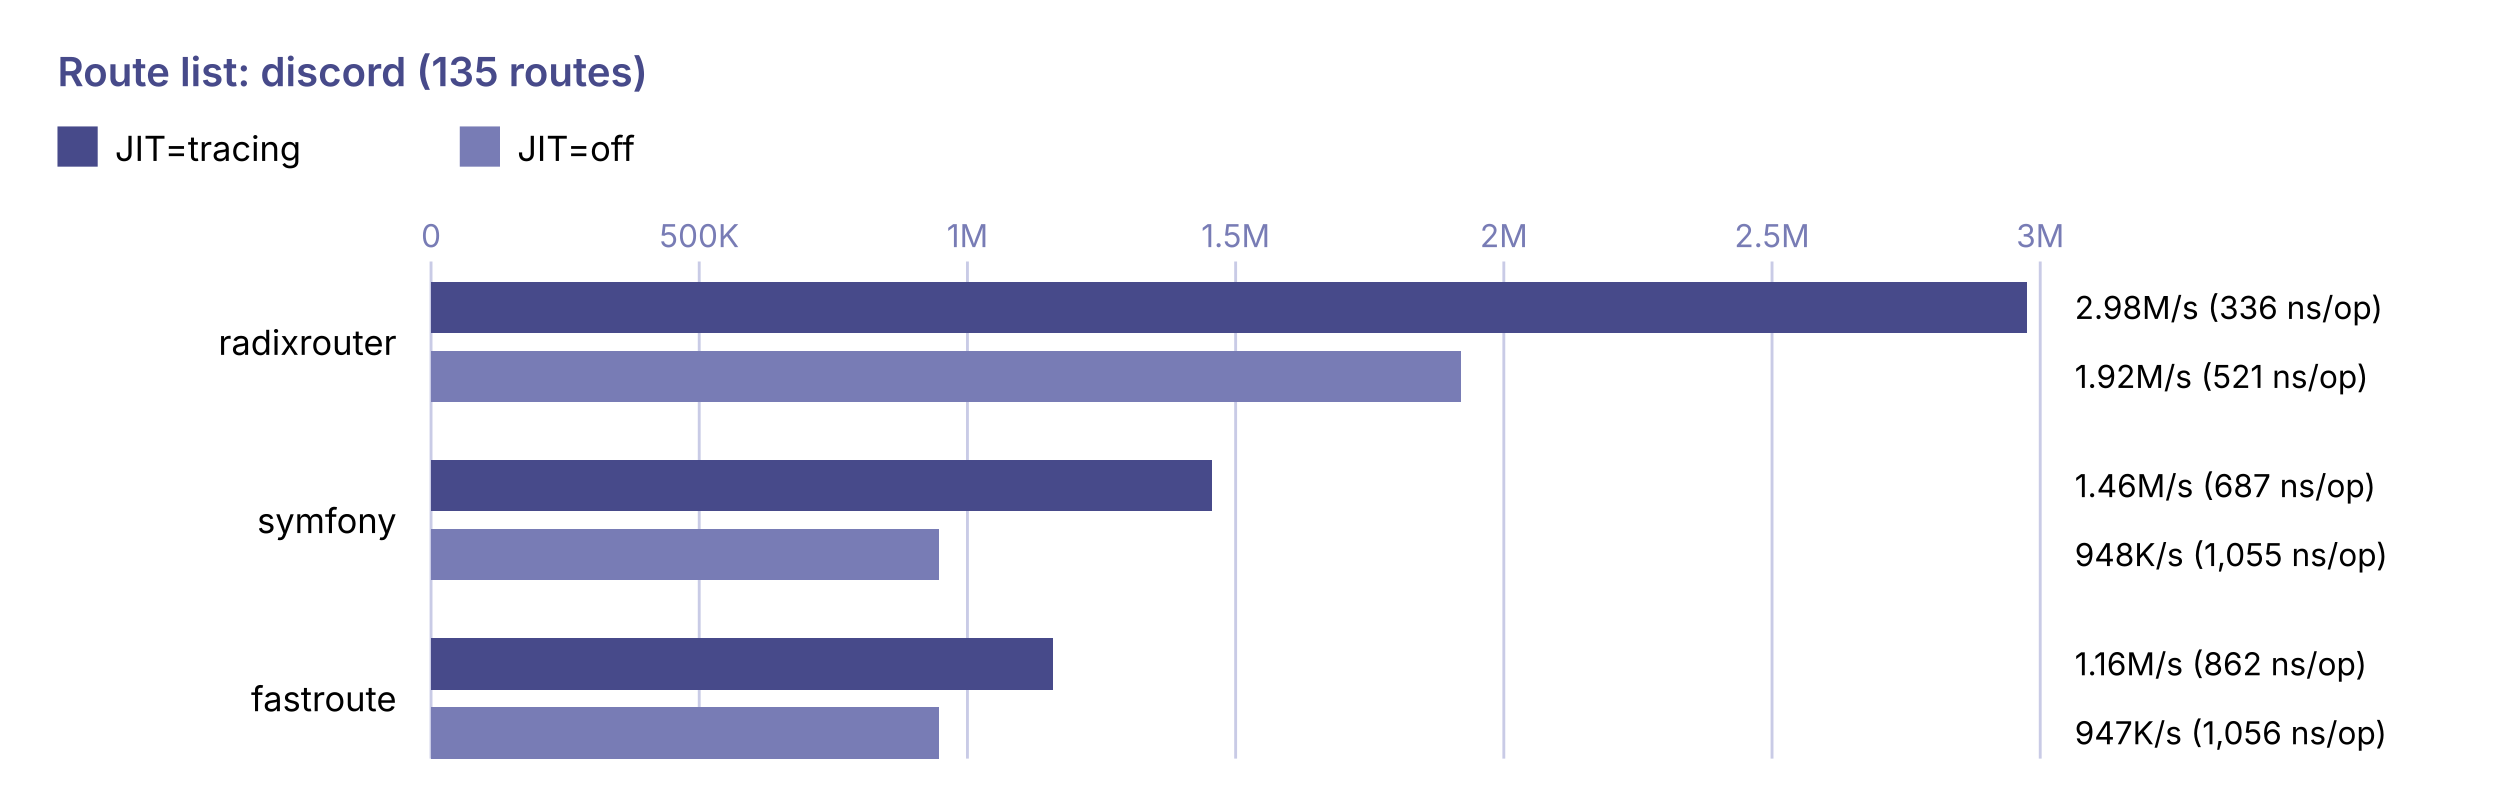
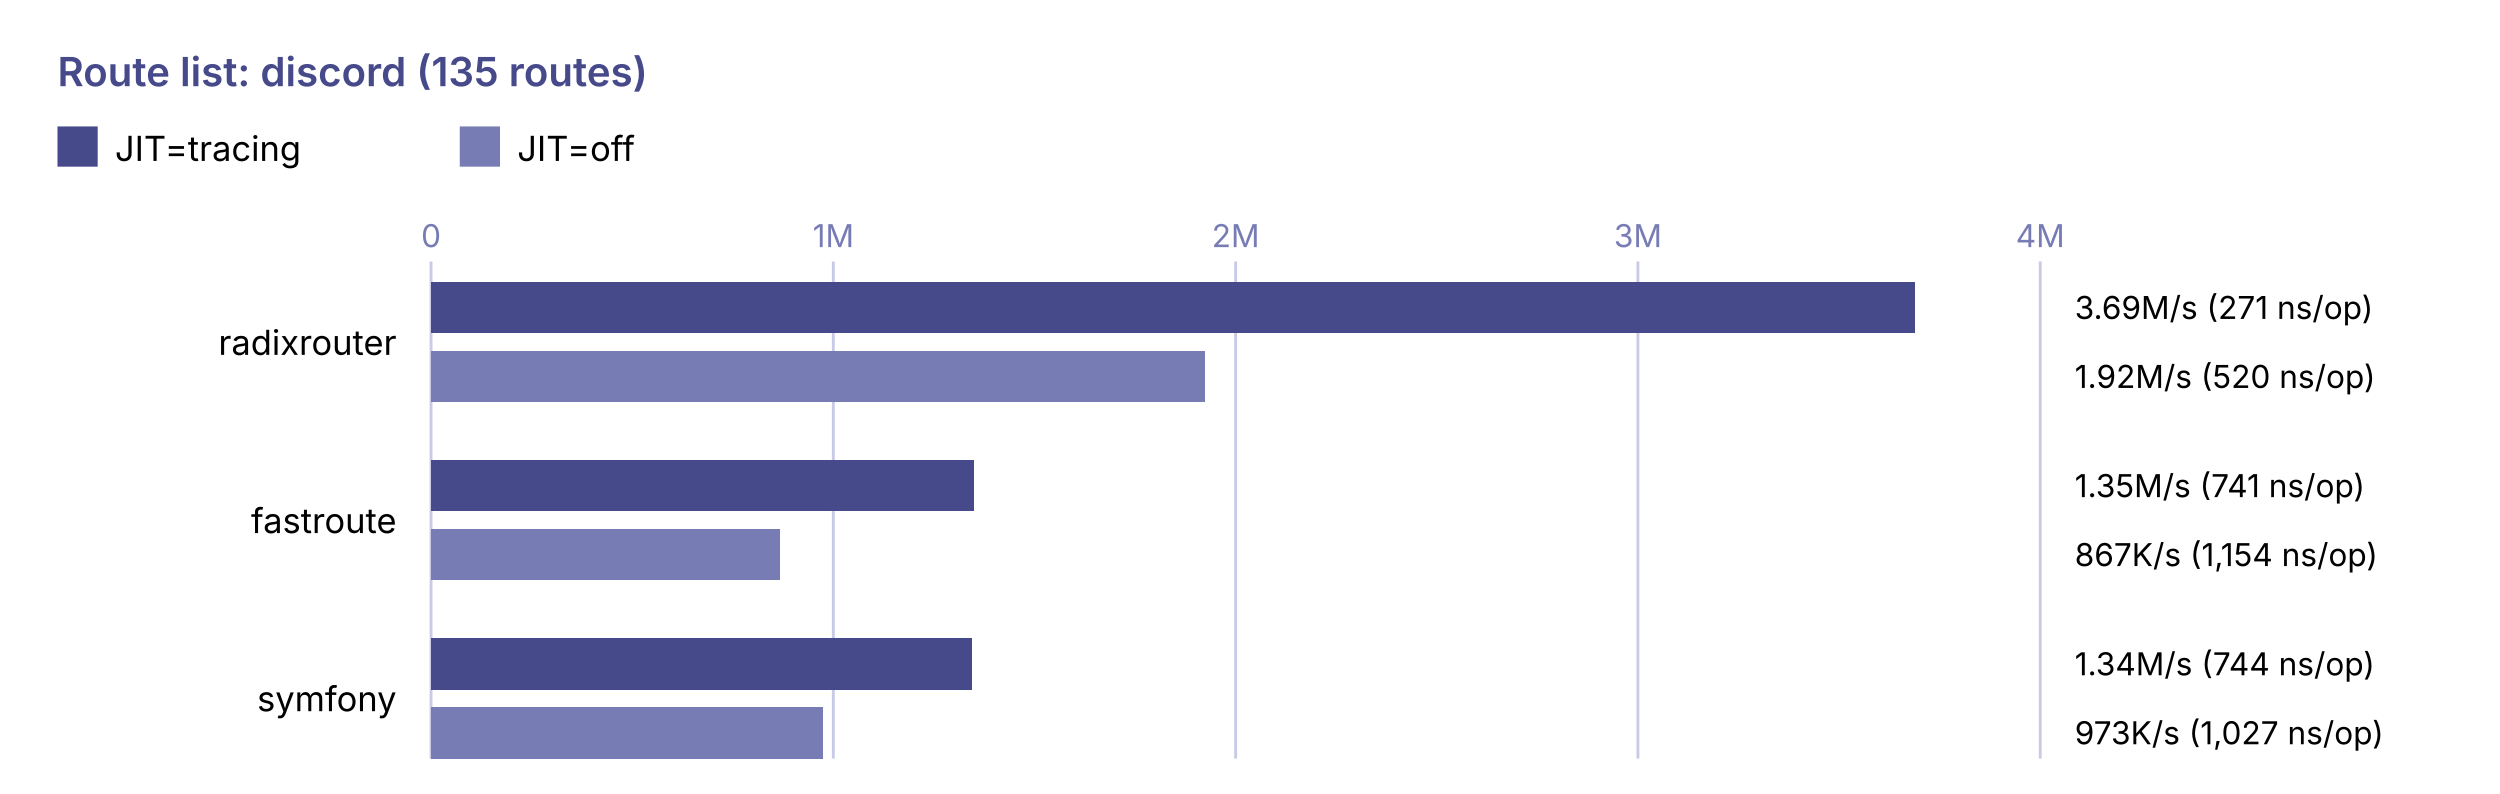
<svg xmlns="http://www.w3.org/2000/svg" viewBox="0 0 870 276" font-family="system-ui, -apple-system, 'Segoe UI', sans-serif">
  <style>.fg{fill:#000000}.accent{fill:#474A8A}.bar{shape-rendering:crispEdges}.div{stroke:#C9CBE6;stroke-width:1}.tick{fill:#787CB5}@media(prefers-color-scheme:dark){.fg{fill:#E6E6E6}.accent{fill:#B0B3D6}.tick{fill:#B0B3D6}}</style>
  <text class="accent" x="20" y="30" font-size="14" font-weight="600">Route list: discord (135 routes)</text>
  <rect x="20" y="44" width="14" height="14" fill="#474A8A" />
  <text class="fg" x="40" y="56" font-size="12">JIT=tracing</text>
  <rect x="160" y="44" width="14" height="14" fill="#787CB5" />
  <text class="fg" x="180" y="56" font-size="12">JIT=off</text>
  <text class="tick" x="150.00" y="86.0" text-anchor="middle" font-size="11">0</text>
-   <line class="div" x1="243.33" y1="91.0" x2="243.33" y2="264.0" />
-   <text class="tick" x="243.33" y="86.0" text-anchor="middle" font-size="11">500K</text>
-   <line class="div" x1="336.67" y1="91.0" x2="336.67" y2="264.0" />
-   <text class="tick" x="336.67" y="86.0" text-anchor="middle" font-size="11">1M</text>
+   <line class="div" x1="290.00" y1="91.0" x2="290.00" y2="264.0" />
+   <text class="tick" x="290.00" y="86.0" text-anchor="middle" font-size="11">1M</text>
  <line class="div" x1="430.00" y1="91.0" x2="430.00" y2="264.0" />
-   <text class="tick" x="430.00" y="86.0" text-anchor="middle" font-size="11">1.5M</text>
-   <line class="div" x1="523.33" y1="91.0" x2="523.33" y2="264.0" />
-   <text class="tick" x="523.33" y="86.0" text-anchor="middle" font-size="11">2M</text>
-   <line class="div" x1="616.67" y1="91.0" x2="616.67" y2="264.0" />
-   <text class="tick" x="616.67" y="86.0" text-anchor="middle" font-size="11">2.5M</text>
+   <text class="tick" x="430.00" y="86.0" text-anchor="middle" font-size="11">2M</text>
+   <line class="div" x1="570.00" y1="91.0" x2="570.00" y2="264.0" />
+   <text class="tick" x="570.00" y="86.0" text-anchor="middle" font-size="11">3M</text>
  <line class="div" x1="710.00" y1="91.0" x2="710.00" y2="264.0" />
-   <text class="tick" x="710.00" y="86.0" text-anchor="middle" font-size="11">3M</text>
+   <text class="tick" x="710.00" y="86.0" text-anchor="middle" font-size="11">4M</text>
  <line class="div" x1="150" y1="91.0" x2="150" y2="264.0" />
  <text class="fg" x="138" y="123.5" text-anchor="end" font-size="12">radixrouter</text>
-   <rect class="bar" x="150" y="98.0" width="555.46" height="18" fill="#474A8A" />
-   <text class="fg" x="722" y="111.0" font-size="11">2.98M/s  (336 ns/op)</text>
-   <rect class="bar" x="150" y="122.0" width="358.45" height="18" fill="#787CB5" />
-   <text class="fg" x="722" y="135.0" font-size="11">1.92M/s  (521 ns/op)</text>
-   <text class="fg" x="138" y="185.5" text-anchor="end" font-size="12">symfony</text>
-   <rect class="bar" x="150" y="160.0" width="271.87" height="18" fill="#474A8A" />
-   <text class="fg" x="722" y="173.0" font-size="11">1.46M/s  (687 ns/op)</text>
-   <rect class="bar" x="150" y="184.0" width="176.87" height="18" fill="#787CB5" />
-   <text class="fg" x="722" y="197.0" font-size="11">948K/s  (1,055 ns/op)</text>
-   <text class="fg" x="138" y="247.5" text-anchor="end" font-size="12">fastroute</text>
-   <rect class="bar" x="150" y="222.0" width="216.47" height="18" fill="#474A8A" />
-   <text class="fg" x="722" y="235.0" font-size="11">1.16M/s  (862 ns/op)</text>
-   <rect class="bar" x="150" y="246.0" width="176.84" height="18" fill="#787CB5" />
-   <text class="fg" x="722" y="259.0" font-size="11">947K/s  (1,056 ns/op)</text>
+   <rect class="bar" x="150" y="98.0" width="516.28" height="18" fill="#474A8A" />
+   <text class="fg" x="722" y="111.0" font-size="11">3.69M/s  (271 ns/op)</text>
+   <rect class="bar" x="150" y="122.0" width="269.44" height="18" fill="#787CB5" />
+   <text class="fg" x="722" y="135.0" font-size="11">1.92M/s  (520 ns/op)</text>
+   <text class="fg" x="138" y="185.5" text-anchor="end" font-size="12">fastroute</text>
+   <rect class="bar" x="150" y="160.0" width="189.01" height="18" fill="#474A8A" />
+   <text class="fg" x="722" y="173.0" font-size="11">1.35M/s  (741 ns/op)</text>
+   <rect class="bar" x="150" y="184.0" width="121.35" height="18" fill="#787CB5" />
+   <text class="fg" x="722" y="197.0" font-size="11">867K/s  (1,154 ns/op)</text>
+   <text class="fg" x="138" y="247.5" text-anchor="end" font-size="12">symfony</text>
+   <rect class="bar" x="150" y="222.0" width="188.18" height="18" fill="#474A8A" />
+   <text class="fg" x="722" y="235.0" font-size="11">1.34M/s  (744 ns/op)</text>
+   <rect class="bar" x="150" y="246.0" width="136.28" height="18" fill="#787CB5" />
+   <text class="fg" x="722" y="259.0" font-size="11">973K/s  (1,027 ns/op)</text>
</svg>
